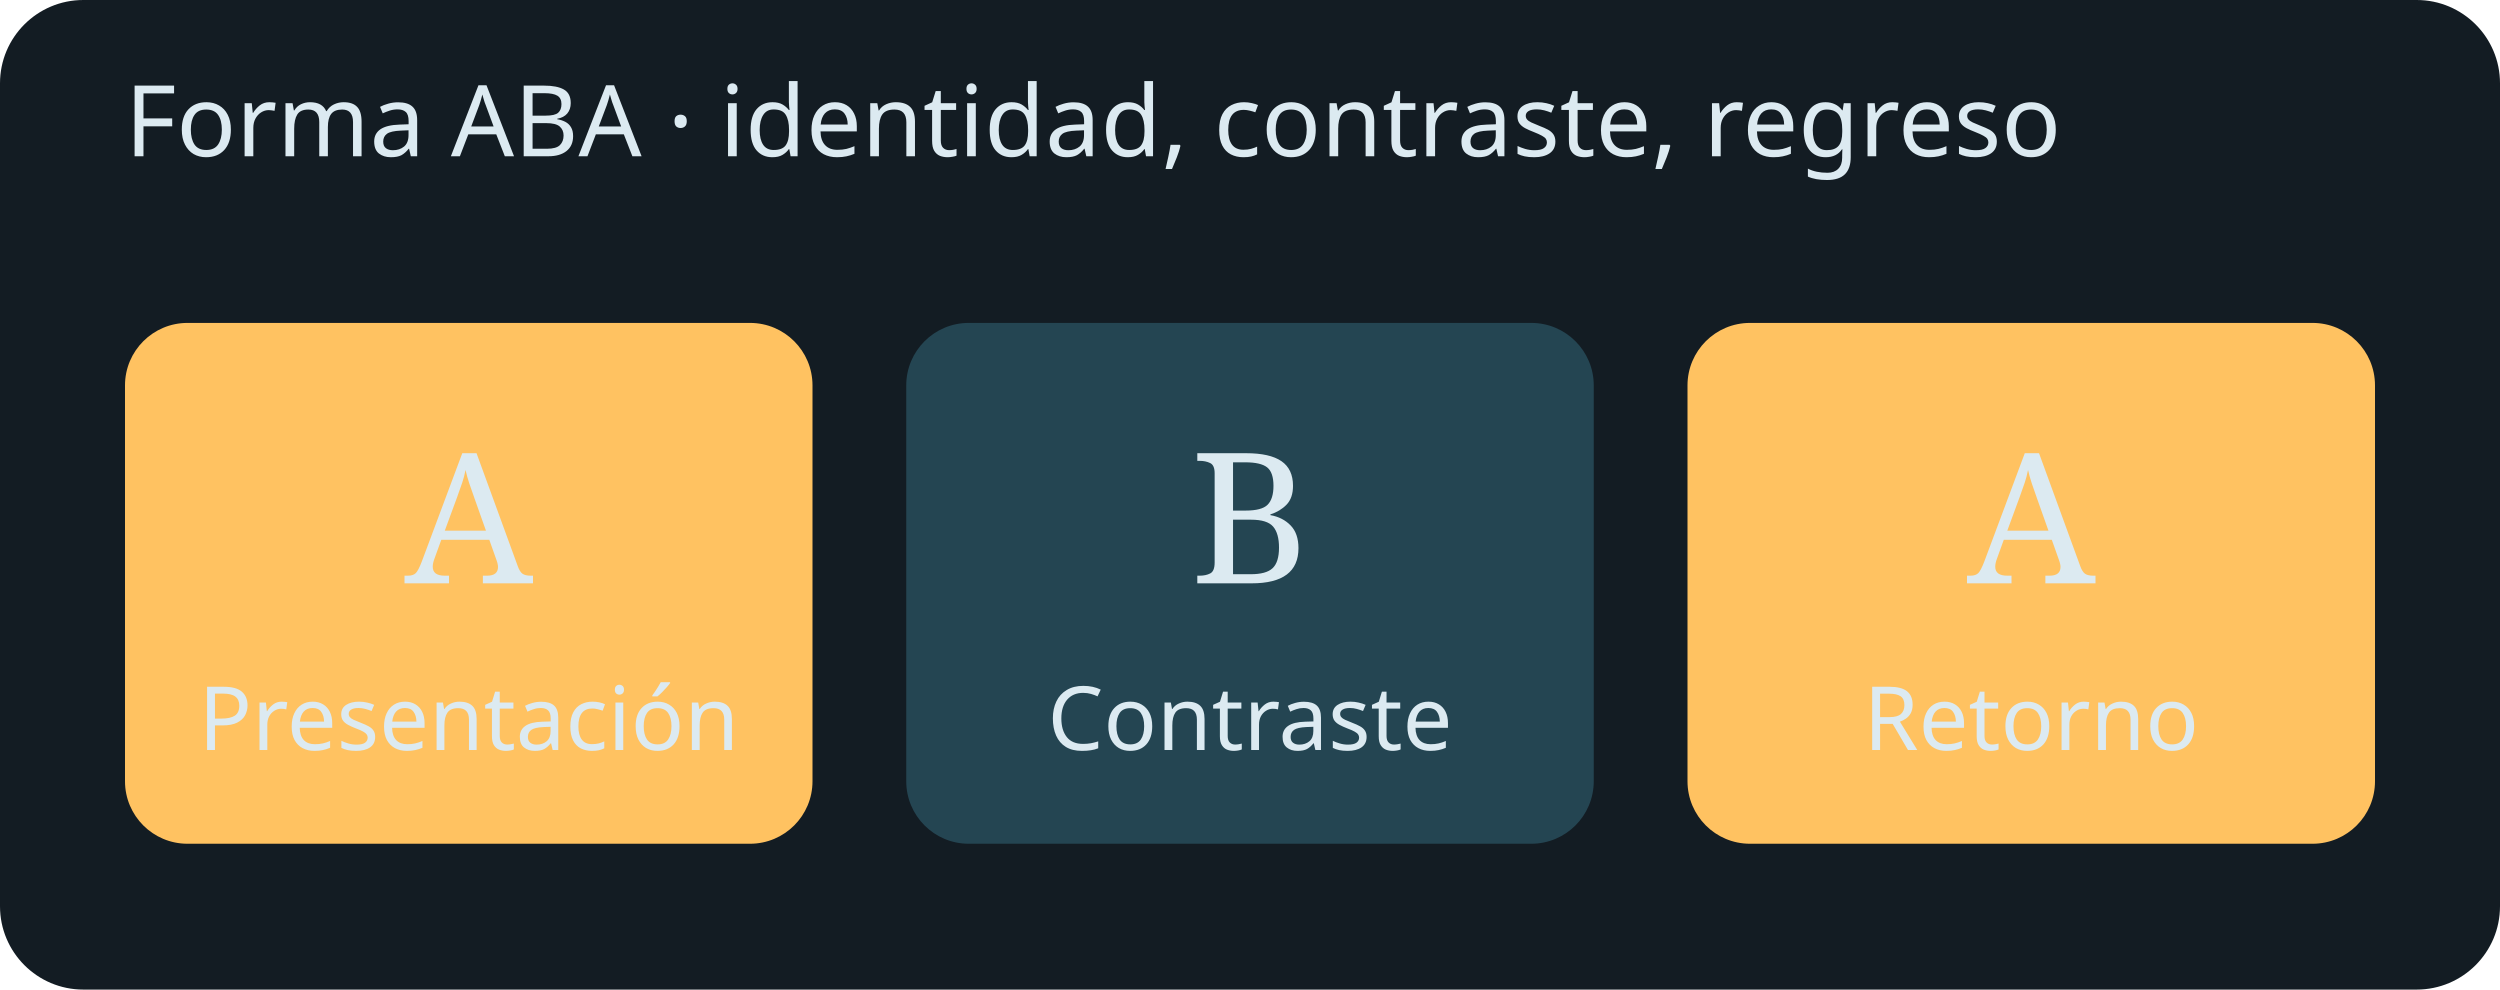
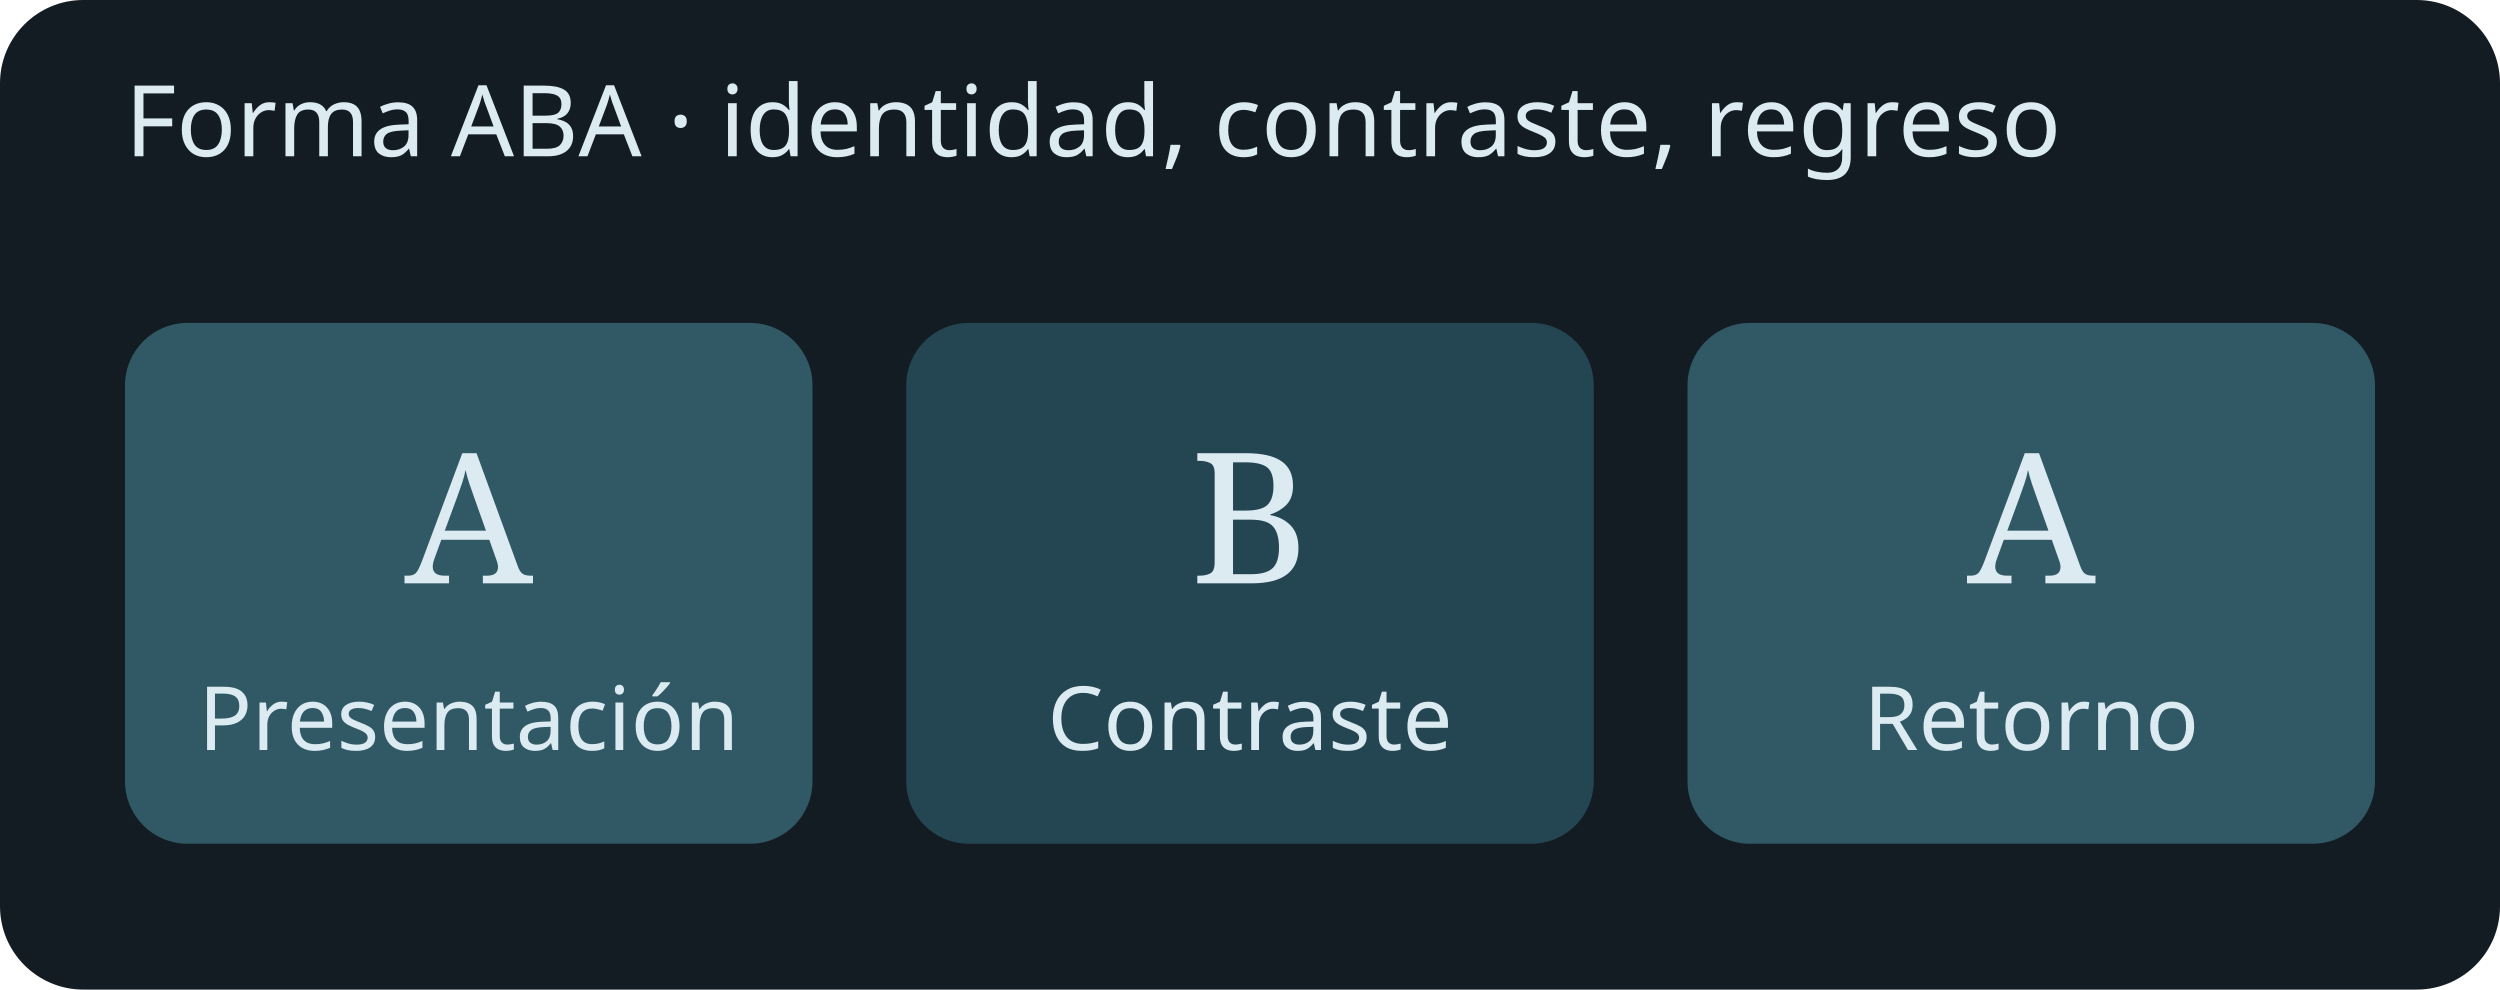
<svg xmlns="http://www.w3.org/2000/svg" viewBox="0 0 480 190" role="img" aria-label="Tres secciones: A presentación, B contraste, A retorno">
  <rect width="480" height="190" rx="16" fill="#131c23" />
  <text x="24" y="30" font-family="system-ui" font-size="19" fill="#dceaf1">Forma ABA · identidad, contraste, regreso</text>
-   <rect x="24" y="62" width="132" height="100" rx="12" fill="#ffc261" />
+   <rect x="24" y="62" width="132" height="100" rx="12" fill="#305965" />
  <text x="90" y="112" text-anchor="middle" font-size="35" font-family="serif" fill="#dceaf1">A</text>
  <text x="90" y="144" text-anchor="middle" font-size="17" font-family="system-ui" fill="#dceaf1">Presentación</text>
  <rect x="174" y="62" width="132" height="100" rx="12" fill="#244552" />
  <text x="240" y="112" text-anchor="middle" font-size="35" font-family="serif" fill="#dceaf1">B</text>
  <text x="240" y="144" text-anchor="middle" font-size="17" font-family="system-ui" fill="#dceaf1">Contraste</text>
-   <rect x="324" y="62" width="132" height="100" rx="12" fill="#ffc261" />
+   <rect x="324" y="62" width="132" height="100" rx="12" fill="#305965" />
  <text x="390" y="112" text-anchor="middle" font-size="35" font-family="serif" fill="#dceaf1">A</text>
  <text x="390" y="144" text-anchor="middle" font-size="17" font-family="system-ui" fill="#dceaf1">Retorno</text>
</svg>
